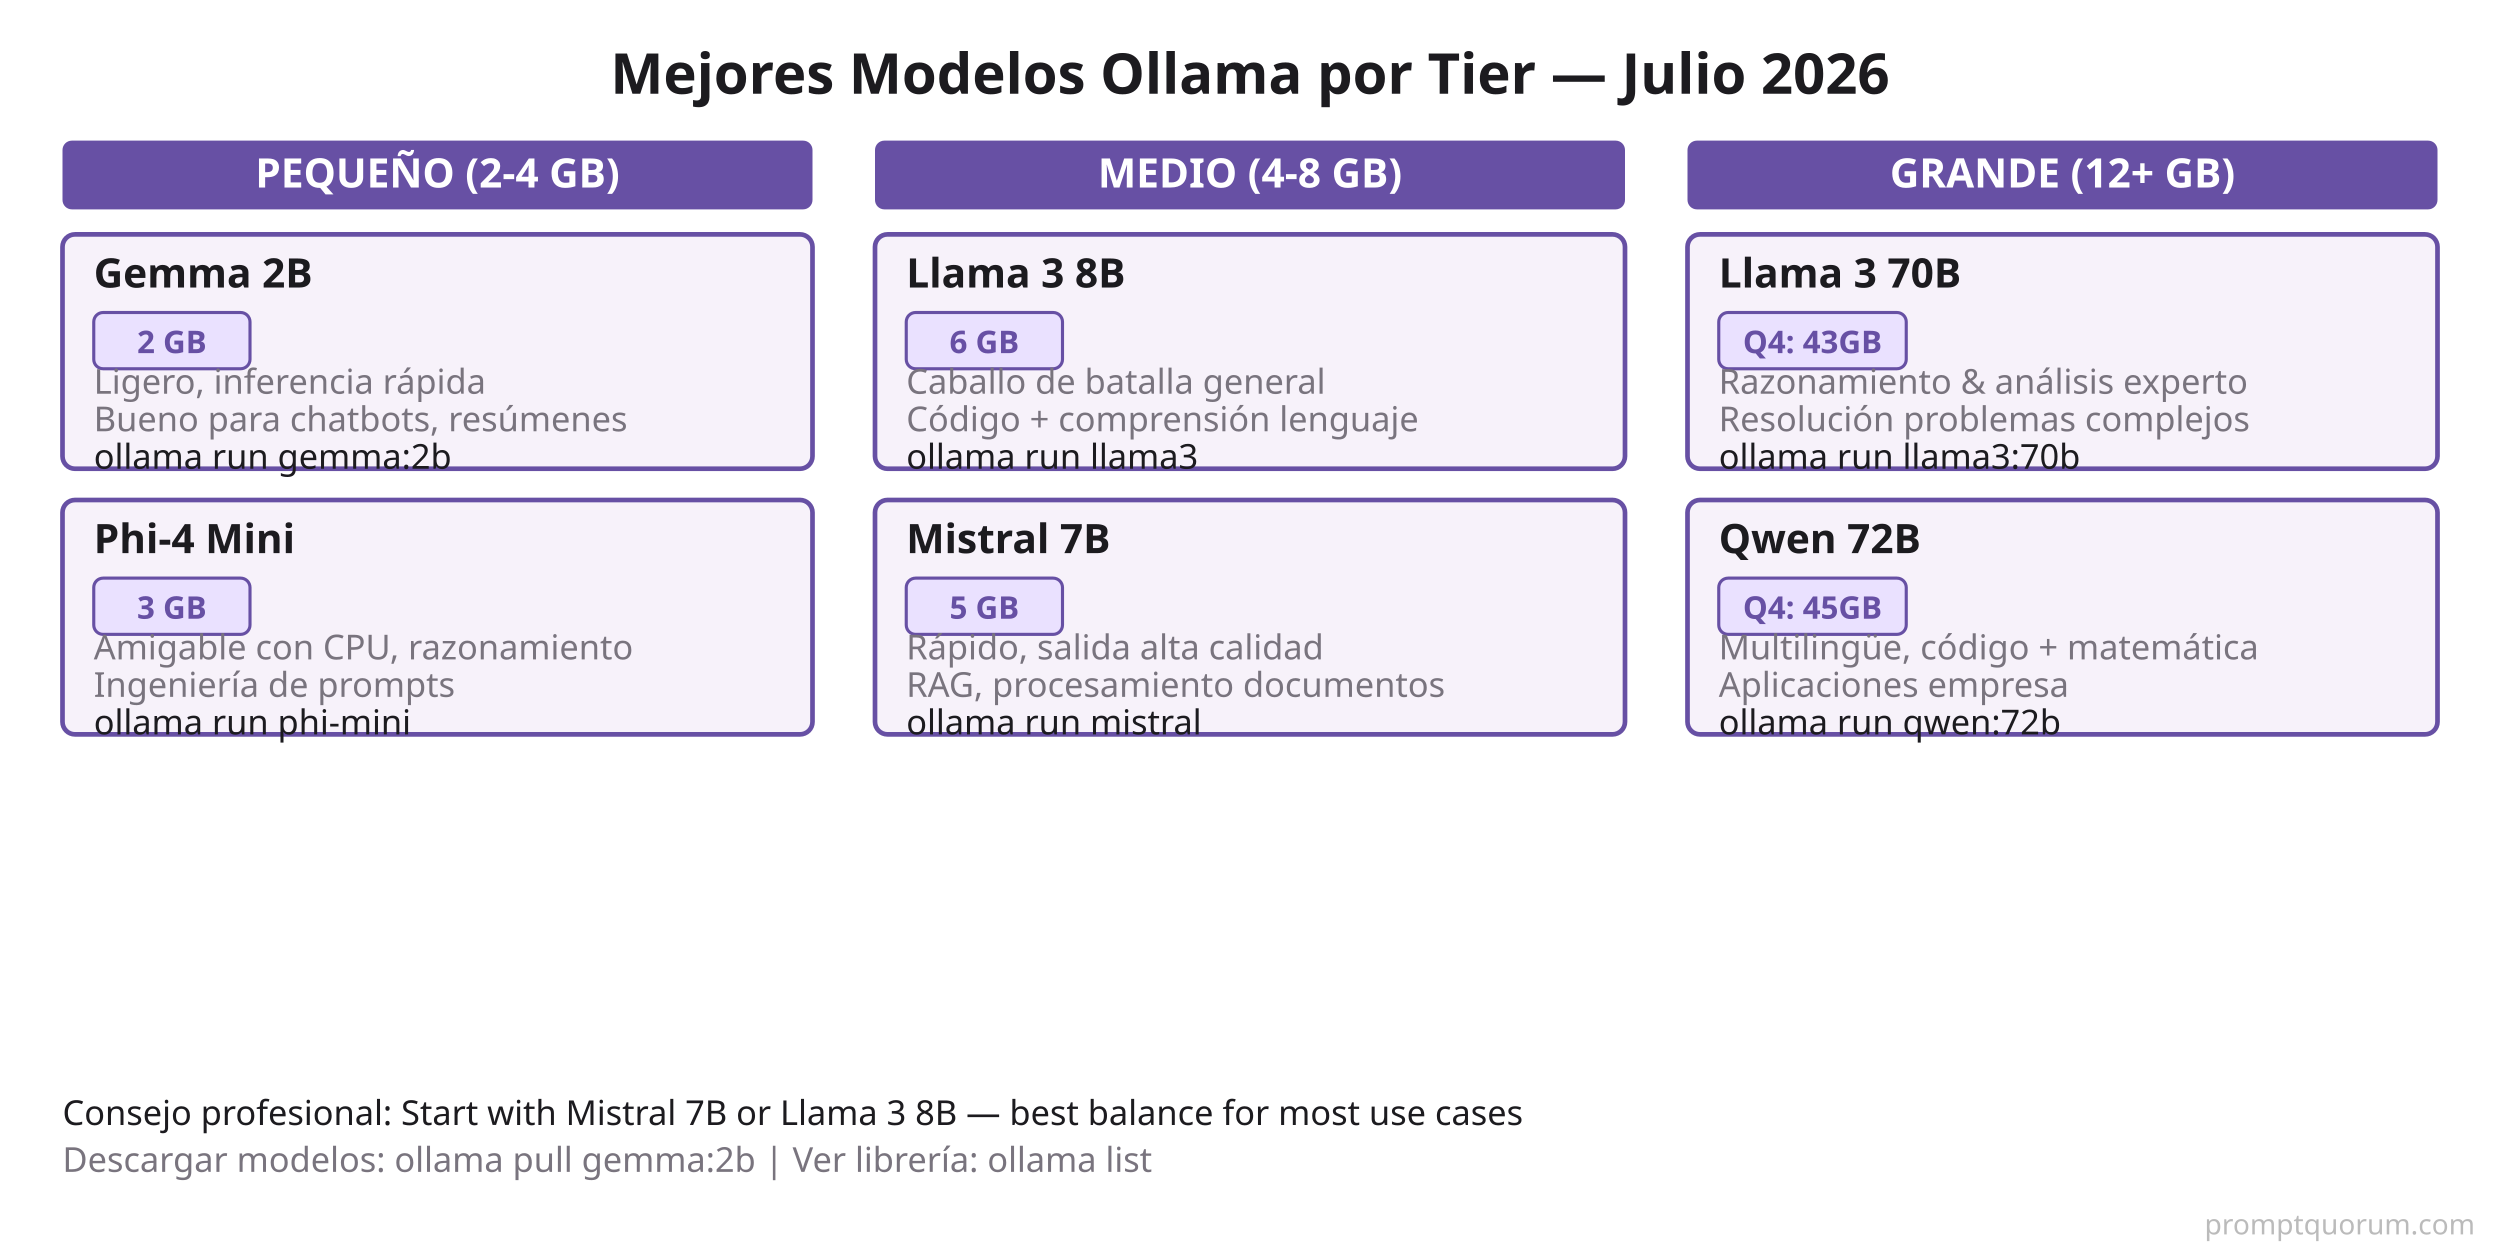
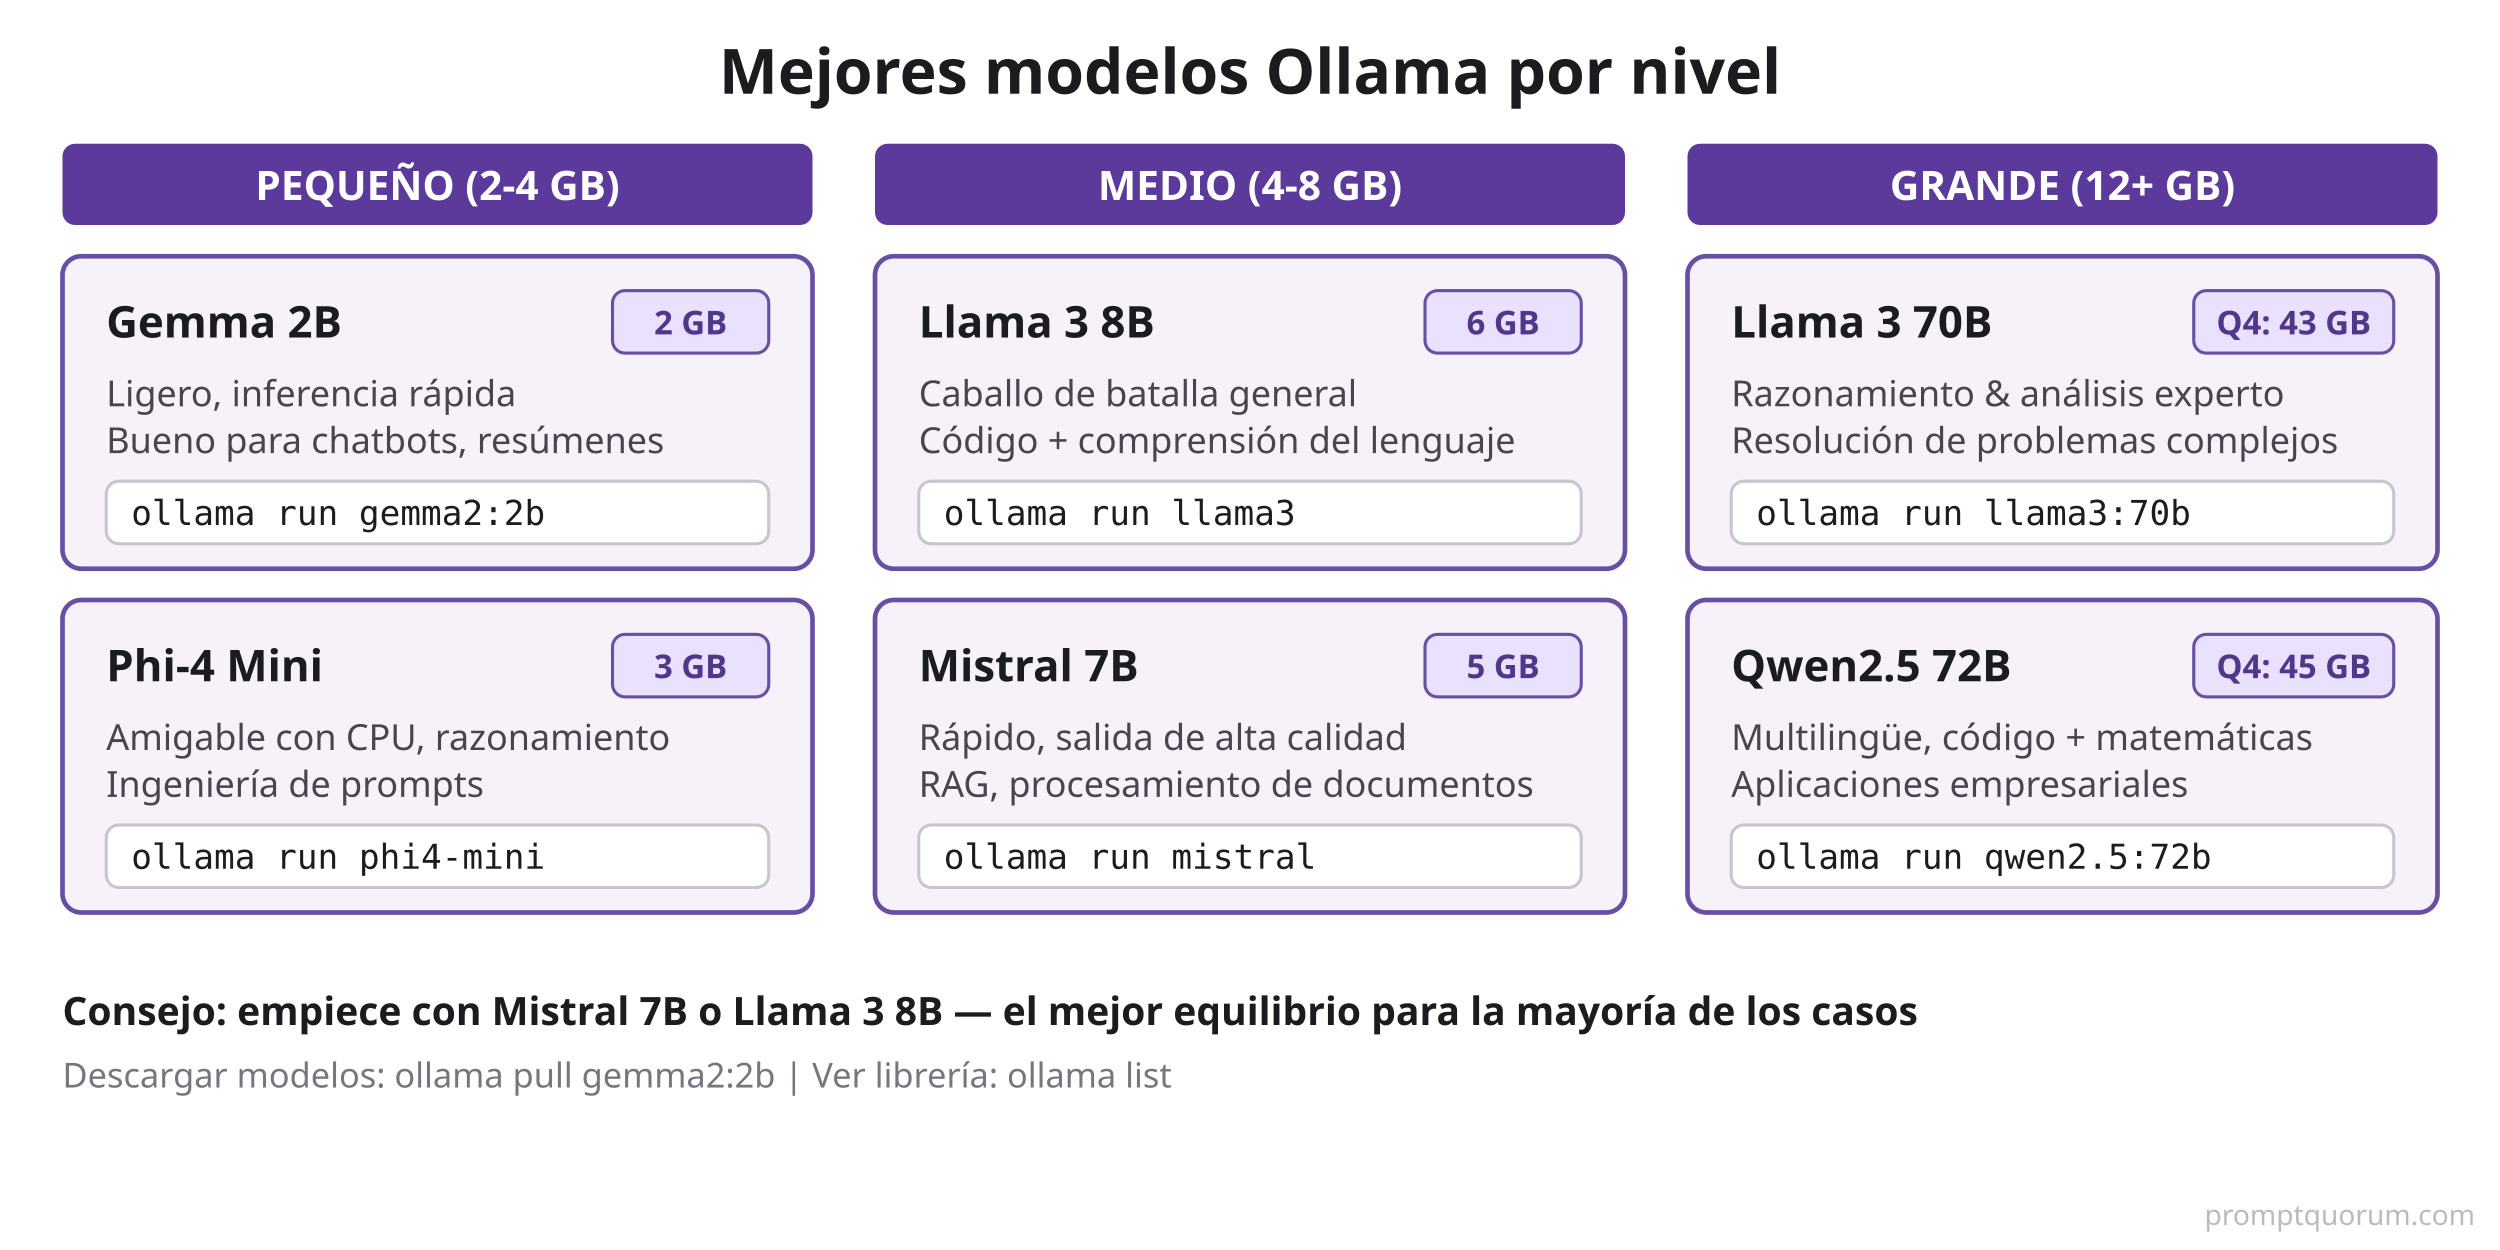
<svg xmlns="http://www.w3.org/2000/svg" viewBox="0 0 800 400">
  <defs>
    <style>
-       .bg { fill: #FFFFFF; }
-       .title { fill: #1C1B1F; font-family: system-ui, sans-serif; font-size: 18px; font-weight: 600; }
-       .category { fill: #6750A4; font-family: system-ui, sans-serif; font-size: 13px; font-weight: 600; color: #FFFFFF; }
+       .title { fill: #1C1B1F; font-family: system-ui, sans-serif; font-size: 20px; font-weight: 700; }
+       .tier { fill: #FFFFFF; font-family: system-ui, sans-serif; font-size: 13px; font-weight: 700; }
      .card-bg { fill: #F7F2FA; stroke: #6750A4; stroke-width: 1.5; }
-       .card-title { fill: #1C1B1F; font-family: system-ui, sans-serif; font-size: 13px; font-weight: 600; }
-       .card-text { fill: #79747E; font-family: system-ui, sans-serif; font-size: 11px; }
+       .name { fill: #1C1B1F; font-family: system-ui, sans-serif; font-size: 14px; font-weight: 700; }
+       .desc { fill: #49454F; font-family: system-ui, sans-serif; font-size: 11.5px; }
      .badge { fill: #EAE1FF; stroke: #6750A4; stroke-width: 1; }
-       .badge-text { fill: #6750A4; font-family: system-ui, sans-serif; font-size: 10px; font-weight: 600; }
+       .badge-text { fill: #4F378B; font-family: system-ui, sans-serif; font-size: 10.5px; font-weight: 700; }
+       .cmd-bg { fill: #FFFFFF; stroke: #CAC4D0; stroke-width: 1; }
+       .cmd { fill: #1C1B1F; font-family: ui-monospace, Menlo, Consolas, monospace; font-size: 11px; }
+       .tip { fill: #1C1B1F; font-family: system-ui, sans-serif; font-size: 12.5px; font-weight: 600; }
+       .foot { fill: #79747E; font-family: system-ui, sans-serif; font-size: 11px; }
    </style>
  </defs>
-   <rect class="bg" width="800" height="400" />
-   <text x="400" y="30" class="title" text-anchor="middle">Mejores Modelos Ollama por Tier — Julio 2026</text>
-   <rect x="20" y="45" width="240" height="22" class="category" rx="3" />
-   <text x="140" y="60" style="fill: #FFFFFF;" class="category" text-anchor="middle">PEQUEÑO (2-4 GB)</text>
-   <rect x="20" y="75" width="240" height="75" class="card-bg" rx="4" />
-   <text x="30" y="92" class="card-title">Gemma 2B</text>
-   <rect x="30" y="100" width="50" height="18" class="badge" rx="3" />
-   <text x="55" y="113" class="badge-text" text-anchor="middle">2 GB</text>
-   <text x="30" y="126" class="card-text">Ligero, inferencia rápida</text>
-   <text x="30" y="138" class="card-text">Bueno para chatbots, resúmenes</text>
-   <text x="30" y="150" class="card-text" style="fill: #1C1B1F;">ollama run gemma:2b</text>
-   <rect x="20" y="160" width="240" height="75" class="card-bg" rx="4" />
-   <text x="30" y="177" class="card-title">Phi-4 Mini</text>
-   <rect x="30" y="185" width="50" height="18" class="badge" rx="3" />
-   <text x="55" y="198" class="badge-text" text-anchor="middle">3 GB</text>
-   <text x="30" y="211" class="card-text">Amigable con CPU, razonamiento</text>
-   <text x="30" y="223" class="card-text">Ingeniería de prompts</text>
-   <text x="30" y="235" class="card-text" style="fill: #1C1B1F;">ollama run phi-mini</text>
-   <rect x="280" y="45" width="240" height="22" class="category" rx="3" />
-   <text x="400" y="60" style="fill: #FFFFFF;" class="category" text-anchor="middle">MEDIO (4-8 GB)</text>
-   <rect x="280" y="75" width="240" height="75" class="card-bg" rx="4" />
-   <text x="290" y="92" class="card-title">Llama 3 8B</text>
-   <rect x="290" y="100" width="50" height="18" class="badge" rx="3" />
-   <text x="315" y="113" class="badge-text" text-anchor="middle">6 GB</text>
-   <text x="290" y="126" class="card-text">Caballo de batalla general</text>
-   <text x="290" y="138" class="card-text">Código + comprensión lenguaje</text>
-   <text x="290" y="150" class="card-text" style="fill: #1C1B1F;">ollama run llama3</text>
-   <rect x="280" y="160" width="240" height="75" class="card-bg" rx="4" />
-   <text x="290" y="177" class="card-title">Mistral 7B</text>
-   <rect x="290" y="185" width="50" height="18" class="badge" rx="3" />
-   <text x="315" y="198" class="badge-text" text-anchor="middle">5 GB</text>
-   <text x="290" y="211" class="card-text">Rápido, salida alta calidad</text>
-   <text x="290" y="223" class="card-text">RAG, procesamiento documentos</text>
-   <text x="290" y="235" class="card-text" style="fill: #1C1B1F;">ollama run mistral</text>
-   <rect x="540" y="45" width="240" height="22" class="category" rx="3" />
-   <text x="660" y="60" style="fill: #FFFFFF;" class="category" text-anchor="middle">GRANDE (12+ GB)</text>
-   <rect x="540" y="75" width="240" height="75" class="card-bg" rx="4" />
-   <text x="550" y="92" class="card-title">Llama 3 70B</text>
-   <rect x="550" y="100" width="60" height="18" class="badge" rx="3" />
-   <text x="580" y="113" class="badge-text" text-anchor="middle">Q4: 43GB</text>
-   <text x="550" y="126" class="card-text">Razonamiento &amp; análisis experto</text>
-   <text x="550" y="138" class="card-text">Resolución problemas complejos</text>
-   <text x="550" y="150" class="card-text" style="fill: #1C1B1F;">ollama run llama3:70b</text>
-   <rect x="540" y="160" width="240" height="75" class="card-bg" rx="4" />
-   <text x="550" y="177" class="card-title">Qwen 72B</text>
-   <rect x="550" y="185" width="60" height="18" class="badge" rx="3" />
-   <text x="580" y="198" class="badge-text" text-anchor="middle">Q4: 45GB</text>
-   <text x="550" y="211" class="card-text">Multilingüe, código + matemática</text>
-   <text x="550" y="223" class="card-text">Aplicaciones empresa</text>
-   <text x="550" y="235" class="card-text" style="fill: #1C1B1F;">ollama run qwen:72b</text>
-   <text x="20" y="360" class="card-text" style="fill: #1C1B1F; font-weight: 500;">Consejo profesional: Start with Mistral 7B or Llama 3 8B — best balance for most use cases</text>
-   <text x="20" y="375" class="card-text" style="fill: #79747E;">Descargar modelos: ollama pull gemma:2b | Ver librería: ollama list</text>
-   <text x="792" y="395" font-family="system-ui,sans-serif" font-size="9" fill="#BBBBBB" text-anchor="end">promptquorum.com</text>
+   <rect width="800" height="400" fill="#FFFFFF" />
+   <text x="400" y="30" class="title" text-anchor="middle">Mejores modelos Ollama por nivel</text>
+   <rect x="20" y="46" width="240" height="26" rx="4" fill="#5B3A9B" />
+   <text x="140" y="64" class="tier" text-anchor="middle">PEQUEÑO (2-4 GB)</text>
+   <rect x="20" y="82" width="240" height="100" rx="6" class="card-bg" />
+   <text x="34" y="108" class="name">Gemma 2B</text>
+   <rect x="196" y="93" width="50" height="20" rx="4" class="badge" />
+   <text x="221.0" y="107" class="badge-text" text-anchor="middle">2 GB</text>
+   <text x="34" y="130" class="desc">Ligero, inferencia rápida</text>
+   <text x="34" y="145" class="desc">Bueno para chatbots, resúmenes</text>
+   <rect x="34" y="154" width="212" height="20" rx="4" class="cmd-bg" />
+   <text x="42" y="168" class="cmd">ollama run gemma2:2b</text>
+   <rect x="20" y="192" width="240" height="100" rx="6" class="card-bg" />
+   <text x="34" y="218" class="name">Phi-4 Mini</text>
+   <rect x="196" y="203" width="50" height="20" rx="4" class="badge" />
+   <text x="221.0" y="217" class="badge-text" text-anchor="middle">3 GB</text>
+   <text x="34" y="240" class="desc">Amigable con CPU, razonamiento</text>
+   <text x="34" y="255" class="desc">Ingeniería de prompts</text>
+   <rect x="34" y="264" width="212" height="20" rx="4" class="cmd-bg" />
+   <text x="42" y="278" class="cmd">ollama run phi4-mini</text>
+   <rect x="280" y="46" width="240" height="26" rx="4" fill="#5B3A9B" />
+   <text x="400" y="64" class="tier" text-anchor="middle">MEDIO (4-8 GB)</text>
+   <rect x="280" y="82" width="240" height="100" rx="6" class="card-bg" />
+   <text x="294" y="108" class="name">Llama 3 8B</text>
+   <rect x="456" y="93" width="50" height="20" rx="4" class="badge" />
+   <text x="481.0" y="107" class="badge-text" text-anchor="middle">6 GB</text>
+   <text x="294" y="130" class="desc">Caballo de batalla general</text>
+   <text x="294" y="145" class="desc">Código + comprensión del lenguaje</text>
+   <rect x="294" y="154" width="212" height="20" rx="4" class="cmd-bg" />
+   <text x="302" y="168" class="cmd">ollama run llama3</text>
+   <rect x="280" y="192" width="240" height="100" rx="6" class="card-bg" />
+   <text x="294" y="218" class="name">Mistral 7B</text>
+   <rect x="456" y="203" width="50" height="20" rx="4" class="badge" />
+   <text x="481.0" y="217" class="badge-text" text-anchor="middle">5 GB</text>
+   <text x="294" y="240" class="desc">Rápido, salida de alta calidad</text>
+   <text x="294" y="255" class="desc">RAG, procesamiento de documentos</text>
+   <rect x="294" y="264" width="212" height="20" rx="4" class="cmd-bg" />
+   <text x="302" y="278" class="cmd">ollama run mistral</text>
+   <rect x="540" y="46" width="240" height="26" rx="4" fill="#5B3A9B" />
+   <text x="660" y="64" class="tier" text-anchor="middle">GRANDE (12+ GB)</text>
+   <rect x="540" y="82" width="240" height="100" rx="6" class="card-bg" />
+   <text x="554" y="108" class="name">Llama 3 70B</text>
+   <rect x="702" y="93" width="64" height="20" rx="4" class="badge" />
+   <text x="734.0" y="107" class="badge-text" text-anchor="middle">Q4: 43 GB</text>
+   <text x="554" y="130" class="desc">Razonamiento &amp; análisis experto</text>
+   <text x="554" y="145" class="desc">Resolución de problemas complejos</text>
+   <rect x="554" y="154" width="212" height="20" rx="4" class="cmd-bg" />
+   <text x="562" y="168" class="cmd">ollama run llama3:70b</text>
+   <rect x="540" y="192" width="240" height="100" rx="6" class="card-bg" />
+   <text x="554" y="218" class="name">Qwen2.5 72B</text>
+   <rect x="702" y="203" width="64" height="20" rx="4" class="badge" />
+   <text x="734.0" y="217" class="badge-text" text-anchor="middle">Q4: 45 GB</text>
+   <text x="554" y="240" class="desc">Multilingüe, código + matemáticas</text>
+   <text x="554" y="255" class="desc">Aplicaciones empresariales</text>
+   <rect x="554" y="264" width="212" height="20" rx="4" class="cmd-bg" />
+   <text x="562" y="278" class="cmd">ollama run qwen2.5:72b</text>
+   <text x="20" y="328" class="tip">Consejo: empiece con Mistral 7B o Llama 3 8B — el mejor equilibrio para la mayoría de los casos</text>
+   <text x="20" y="348" class="foot">Descargar modelos: ollama pull gemma2:2b | Ver librería: ollama list</text>
+   <text x="792" y="392" font-family="system-ui,sans-serif" font-size="9" fill="#BBBBBB" text-anchor="end">promptquorum.com</text>
</svg>
